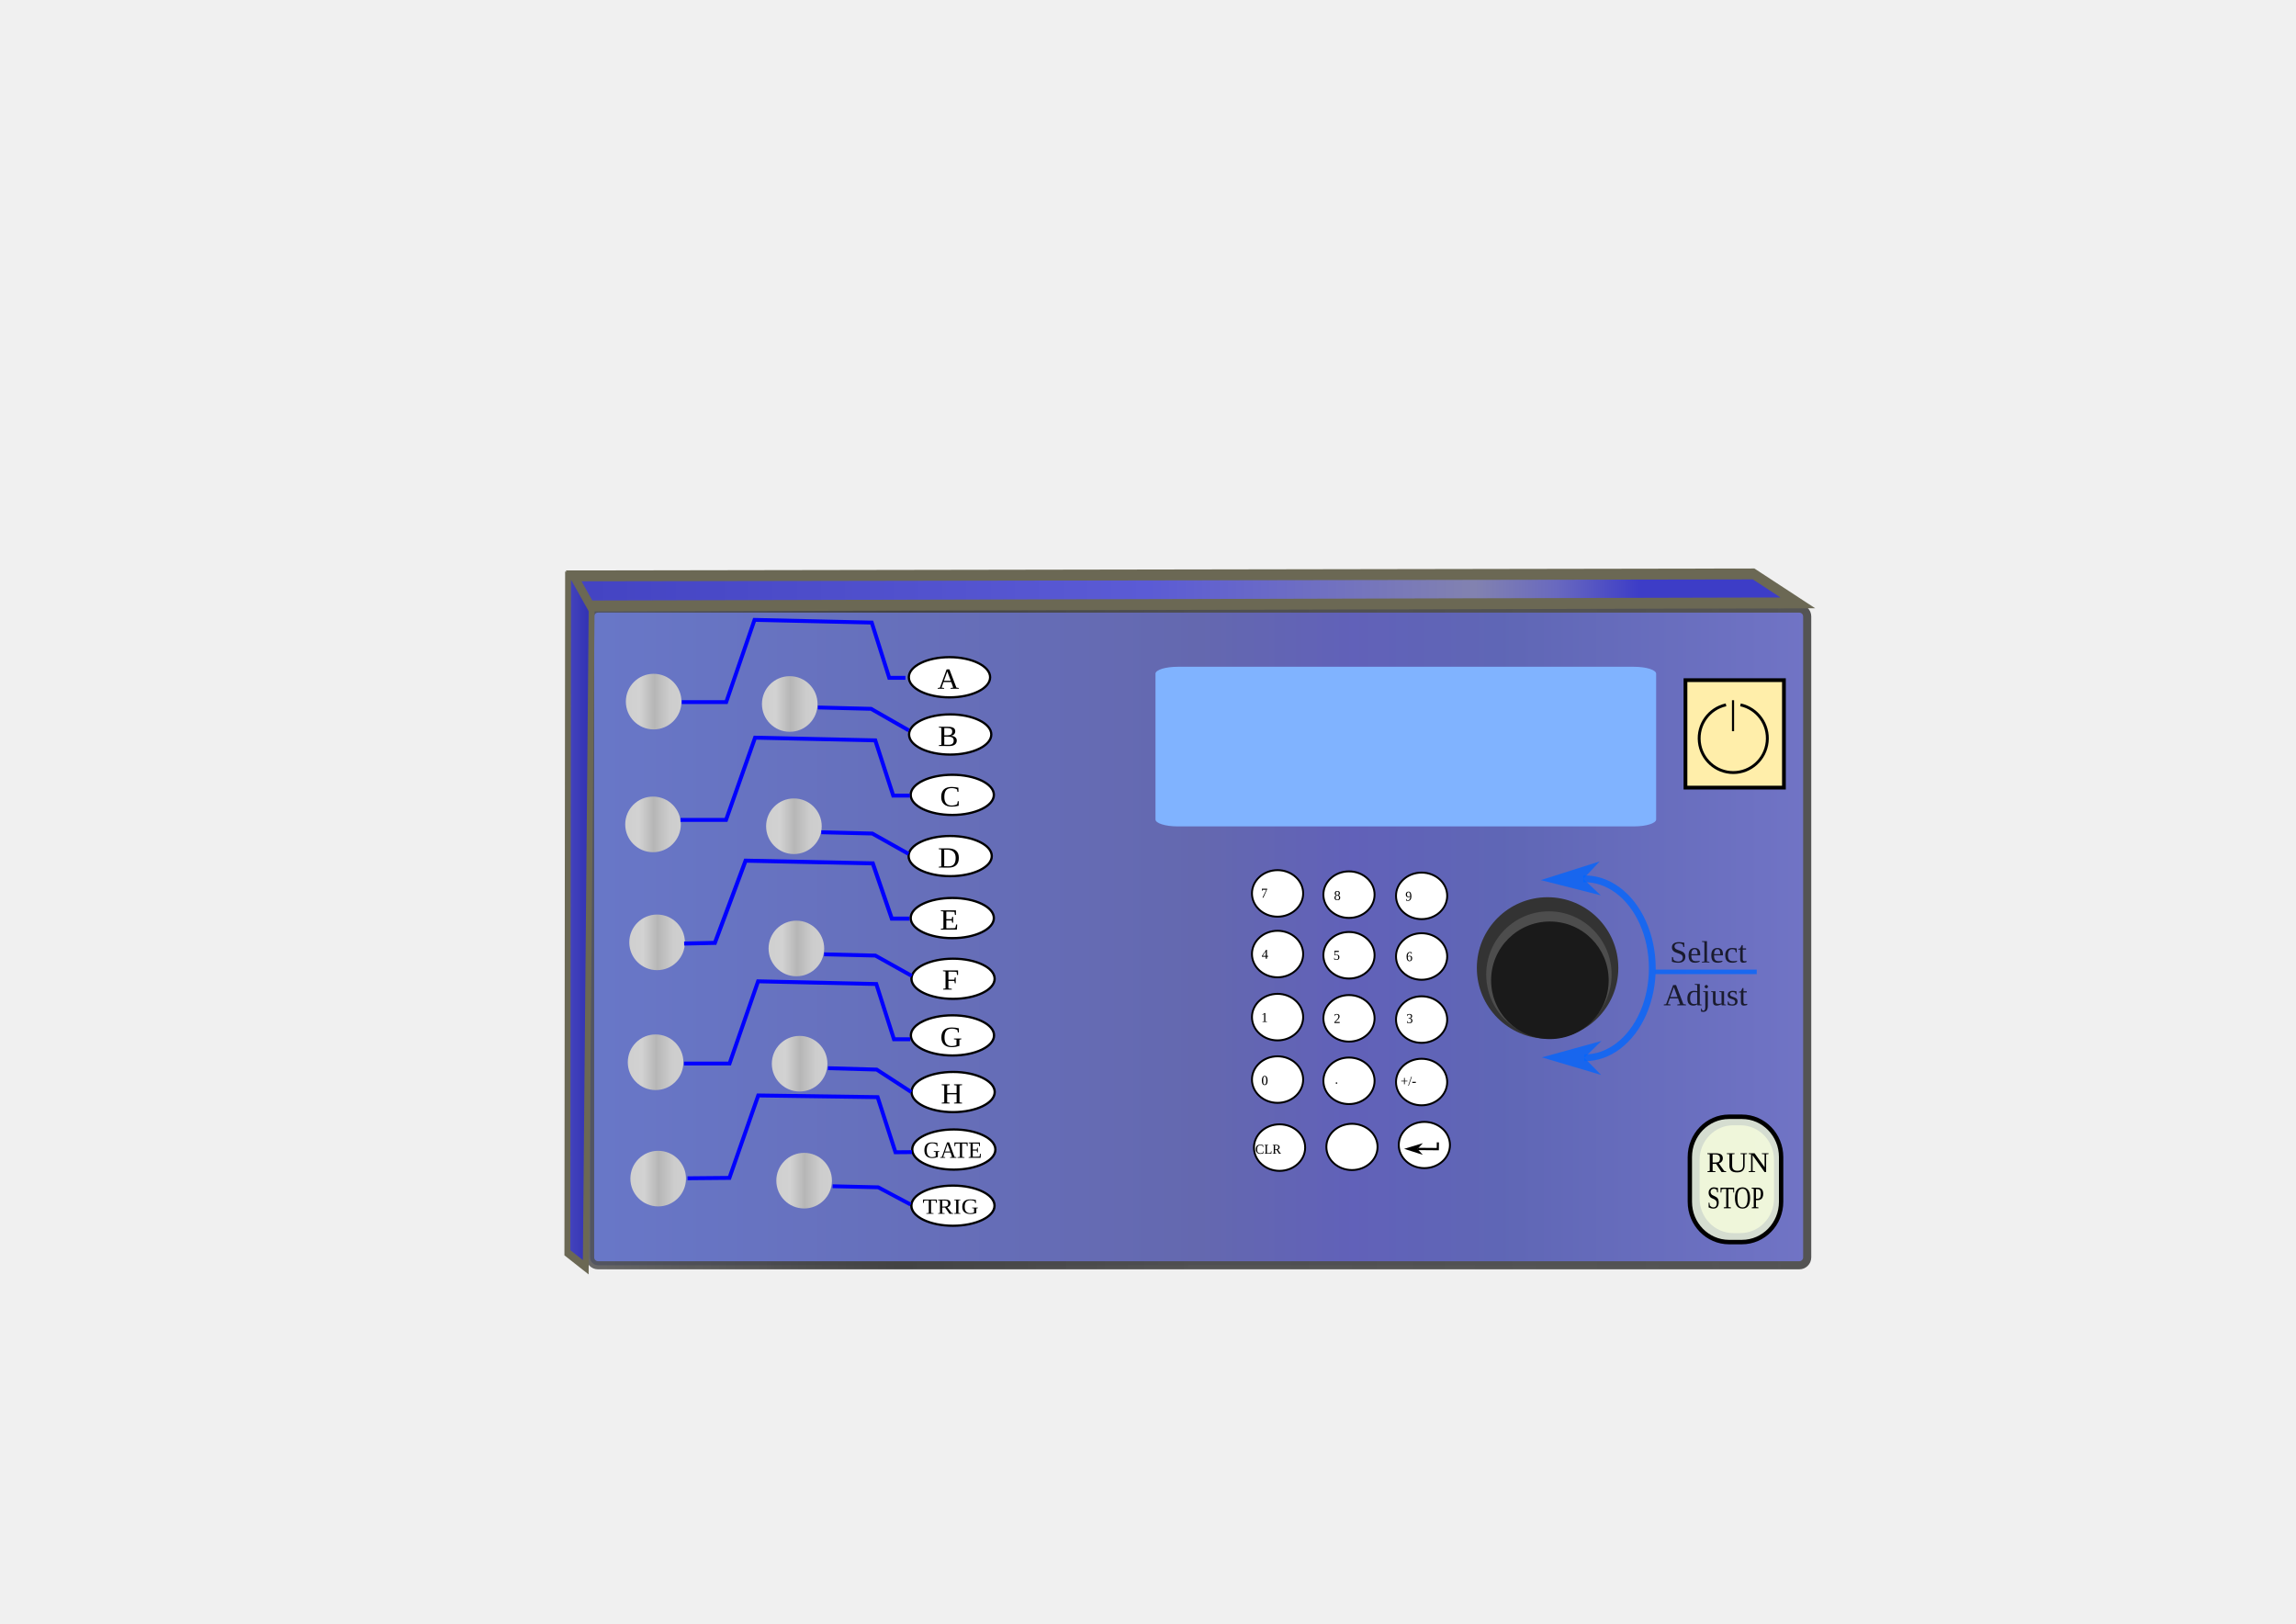
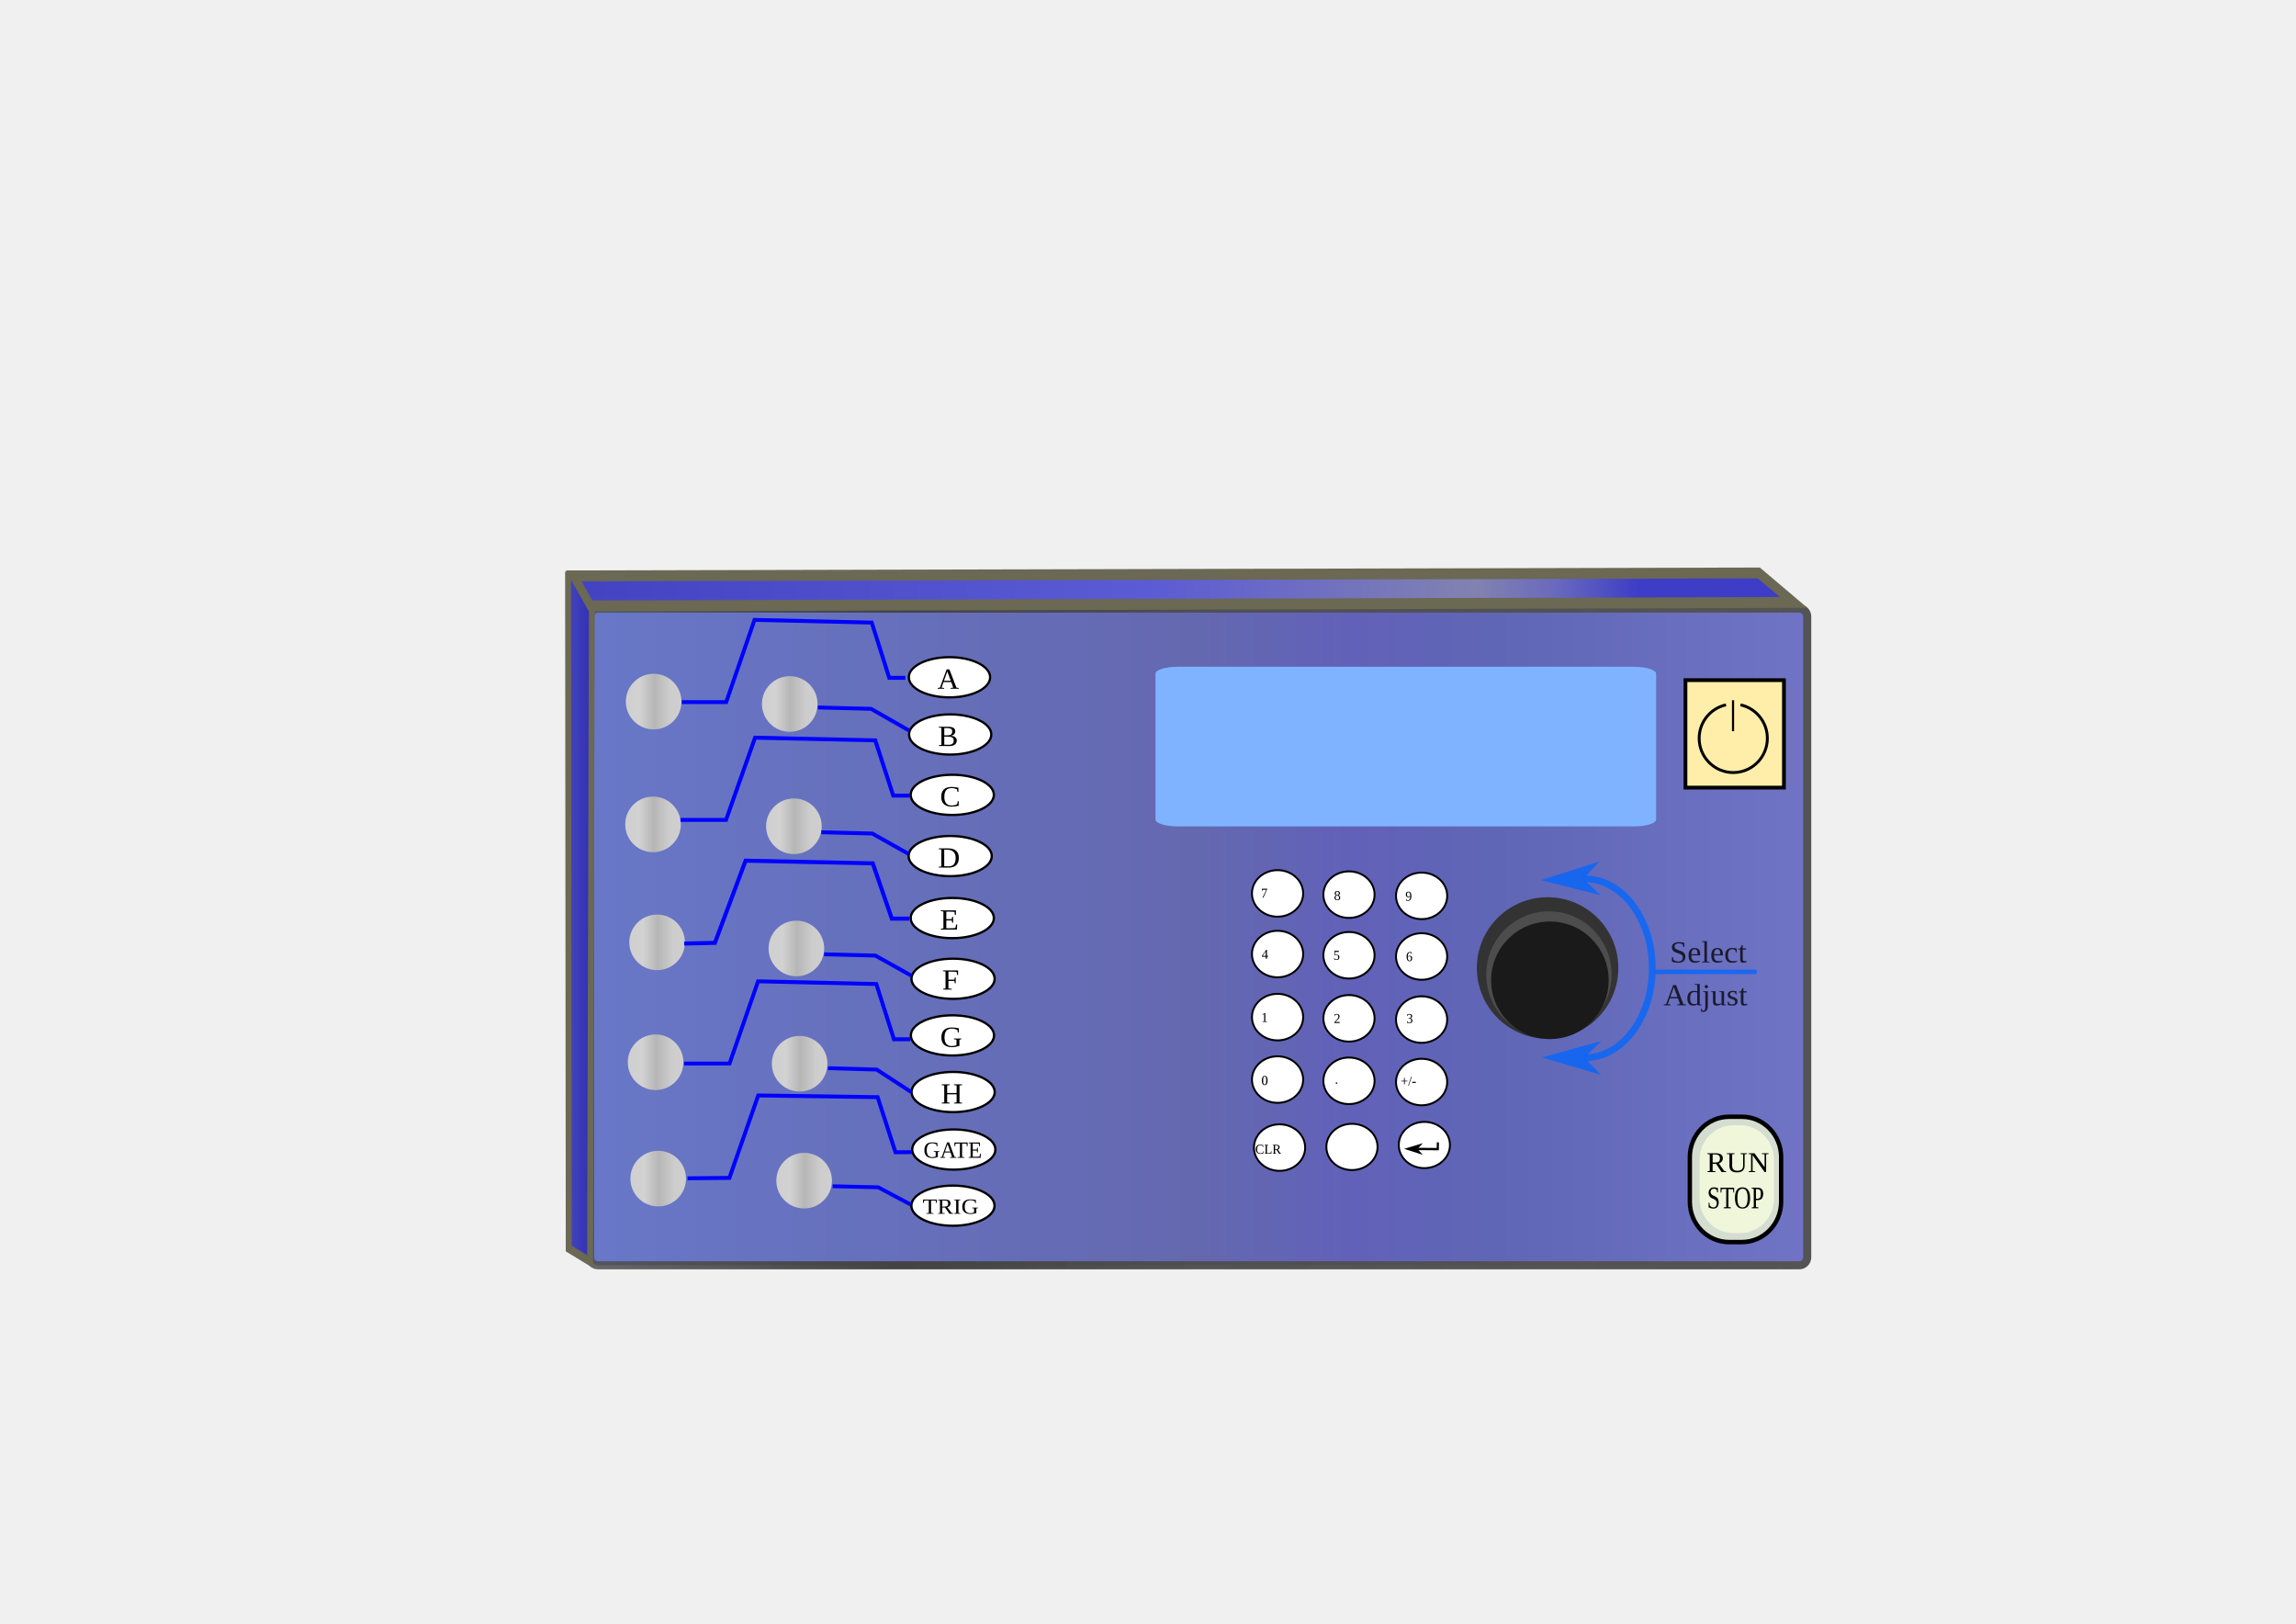
<svg xmlns="http://www.w3.org/2000/svg" xmlns:xlink="http://www.w3.org/1999/xlink" width="297mm" height="210mm" viewBox="0 0 1122.52 793.701" version="1.1" id="schematic-window" xml:space="preserve">
  <defs id="defs1">
    <linearGradient id="linearGradient18">
      <stop style="stop-color:#4558bd;stop-opacity:1;" offset="0" id="stop18" />
      <stop style="stop-color:#40459e;stop-opacity:1;" offset="0.5" id="stop20" />
      <stop style="stop-color:#3c3caa;stop-opacity:1;" offset="0.625" id="stop22" />
      <stop style="stop-color:#3a43a6;stop-opacity:1;" offset="0.75" id="stop21" />
      <stop style="stop-color:#5054ba;stop-opacity:1;" offset="1" id="stop19" />
    </linearGradient>
    <linearGradient id="linearGradient12">
      <stop style="stop-color:#4040c0;stop-opacity:1;" offset="0" id="stop12" />
      <stop style="stop-color:#5b5bd5;stop-opacity:1;" offset="0.5" id="stop16" />
      <stop style="stop-color:#8282b0;stop-opacity:1;" offset="0.75" id="stop7" />
      <stop style="stop-color:#6969bf;stop-opacity:1;" offset="0.812" id="stop5" />
      <stop style="stop-color:#3d3dc7;stop-opacity:1;" offset="0.875" id="stop8" />
    </linearGradient>
    <linearGradient id="linearGradient10">
      <stop style="stop-color:#5e5ed1;stop-opacity:1;" offset="0" id="stop10" />
      <stop style="stop-color:#9090de;stop-opacity:1;" offset="0.5" id="stop17" />
      <stop style="stop-color:#3434b5;stop-opacity:1;" offset="1" id="stop11" />
    </linearGradient>
    <marker style="overflow:visible" id="marker40" refX="0" refY="0" orient="auto-start-reverse" markerWidth="1" markerHeight="1" viewBox="0 0 1 1" preserveAspectRatio="xMidYMid">
      <path style="fill:context-stroke;fill-rule:evenodd;stroke:none" d="M 0,0 5,-5 -12.5,0 5,5 Z" transform="scale(-0.5)" id="path40" />
    </marker>
    <linearGradient id="linearGradient1">
      <stop style="stop-color:#4f4f4f;stop-opacity:0.85;" offset="0" id="stop1" />
      <stop style="stop-color:#434343;stop-opacity:1;" offset="0.25" id="stop15" />
      <stop style="stop-color:#4e4e4e;stop-opacity:0.961;" offset="0.5" id="stop3" />
      <stop style="stop-color:#545454;stop-opacity:1;" offset="1" id="stop2" />
    </linearGradient>
    <linearGradient xlink:href="#linearGradient1" id="linearGradient2" x1="348.383" y1="513.366" x2="892.011" y2="513.366" gradientUnits="userSpaceOnUse" gradientTransform="matrix(1.095116,0,0,1.123407,-91.35504,-119.2038)" />
    <linearGradient xlink:href="#linearGradient64" id="linearGradient62" x1="245.16" y1="129.553" x2="252.354" y2="129.553" gradientUnits="userSpaceOnUse" spreadMethod="repeat" gradientTransform="matrix(3.77747,0,0,3.960815,-632.9454,-182.0122)" />
    <linearGradient id="linearGradient64">
      <stop style="stop-color:#d2d2d2;stop-opacity:1;" offset="0.251" id="stop62" />
      <stop style="stop-color:#b6b6b6;stop-opacity:1;" offset="0.511" id="stop63" />
      <stop style="stop-color:#cdcdcd;stop-opacity:1;" offset="0.795" id="stop64" />
    </linearGradient>
    <linearGradient xlink:href="#linearGradient64" id="linearGradient62-3" x1="245.16" y1="129.553" x2="252.354" y2="129.553" gradientUnits="userSpaceOnUse" spreadMethod="repeat" gradientTransform="matrix(3.77747,0,0,3.960815,-558.7858,-171.0375)" />
    <linearGradient xlink:href="#linearGradient64" id="linearGradient62-1" x1="245.16" y1="129.553" x2="252.354" y2="129.553" gradientUnits="userSpaceOnUse" spreadMethod="repeat" gradientTransform="matrix(3.779528,0,0,3.779528,-563.588,-119.054)" />
    <linearGradient xlink:href="#linearGradient64" id="linearGradient62-34" x1="245.16" y1="129.553" x2="252.354" y2="129.553" gradientUnits="userSpaceOnUse" spreadMethod="repeat" gradientTransform="matrix(3.779528,0,0,3.779528,-552.0365,-85.76037)" />
    <linearGradient xlink:href="#linearGradient64" id="linearGradient62-5" x1="245.16" y1="129.553" x2="252.354" y2="129.553" gradientUnits="userSpaceOnUse" spreadMethod="repeat" gradientTransform="matrix(3.77747,0,0,3.960815,-625.2891,-172.2558)" />
    <linearGradient xlink:href="#linearGradient64" id="linearGradient62-6" x1="245.16" y1="129.553" x2="252.354" y2="129.553" gradientUnits="userSpaceOnUse" spreadMethod="repeat" gradientTransform="matrix(3.779528,0,0,3.779528,-620.9173,-86.66504)" />
    <linearGradient xlink:href="#linearGradient64" id="linearGradient62-8" x1="245.16" y1="129.553" x2="252.354" y2="129.553" gradientUnits="userSpaceOnUse" spreadMethod="repeat" gradientTransform="matrix(3.779528,0,0,3.779528,-550.8339,-26.01833)" />
    <linearGradient xlink:href="#linearGradient64" id="linearGradient62-0" x1="245.16" y1="129.553" x2="252.354" y2="129.553" gradientUnits="userSpaceOnUse" spreadMethod="repeat" gradientTransform="matrix(3.779528,0,0,3.779528,-618.9293,-29.00631)" />
    <linearGradient xlink:href="#linearGradient64" id="linearGradient62-65" x1="245.16" y1="129.553" x2="252.354" y2="129.553" gradientUnits="userSpaceOnUse" spreadMethod="repeat" gradientTransform="matrix(3.779528,0,0,3.779528,-549.2467,30.31113)" />
    <linearGradient xlink:href="#linearGradient64" id="linearGradient62-02" x1="245.16" y1="129.553" x2="252.354" y2="129.553" gradientUnits="userSpaceOnUse" spreadMethod="repeat" gradientTransform="matrix(3.779528,0,0,3.779528,-619.6595,29.60474)" />
    <linearGradient xlink:href="#linearGradient64" id="linearGradient55" gradientUnits="userSpaceOnUse" gradientTransform="matrix(3.779528,0,0,3.779528,-547.0406,87.48024)" x1="245.16" y1="129.553" x2="252.354" y2="129.553" spreadMethod="repeat" />
    <linearGradient xlink:href="#linearGradient64" id="linearGradient56" gradientUnits="userSpaceOnUse" gradientTransform="matrix(3.779528,0,0,3.779528,-618.3959,86.48024)" x1="245.16" y1="129.553" x2="252.354" y2="129.553" spreadMethod="repeat" />
    <linearGradient xlink:href="#linearGradient18" id="linearGradient19" x1="286.523" y1="457.984" x2="885.525" y2="457.984" gradientUnits="userSpaceOnUse" />
    <linearGradient xlink:href="#linearGradient12" id="linearGradient4" gradientUnits="userSpaceOnUse" gradientTransform="matrix(0.9615342,0,0,3.081897,16.99378,-706.6412)" x1="167.562" y1="270.375" x2="1054.162" y2="270.375" />
-     <linearGradient xlink:href="#linearGradient10" id="linearGradient5" gradientUnits="userSpaceOnUse" gradientTransform="matrix(1.654773,0,0,0.9071444,-162.0988,57.62441)" x1="165.352" y1="416.812" x2="241.933" y2="416.812" />
+     <linearGradient xlink:href="#linearGradient10" id="linearGradient5" gradientUnits="userSpaceOnUse" gradientTransform="matrix(1.656405,0,0,0.9014589,-162.4895,59.26407)" x1="165.352" y1="416.812" x2="241.933" y2="416.812" />
  </defs>
  <rect style="fill:url(#linearGradient19);fill-opacity:0.798;fill-rule:evenodd;stroke:url(#linearGradient2);stroke-width:3.969;stroke-dasharray:none" id="rect1" width="595.035" height="321.01" x="288.507" y="297.479" ry="3.864" />
  <g id="g54" transform="matrix(1.000545,0,0,0.9542299,5.017997,17.68272)">
    <g id="g53" transform="matrix(0.9773982,0,0,1.000624,0.9050532,-53.43665)">
      <ellipse style="fill:#ffffff;fill-opacity:1;stroke:#000000;stroke-width:0.242;stroke-dasharray:none;stroke-opacity:1;paint-order:markers fill stroke" id="ellipse61-9" cx="179.278" cy="99.697" rx="4.407" ry="2.169" transform="matrix(4.611464,0,0,4.743589,-358.1149,-91.31441)" />
      <text xml:space="preserve" style="font-size:15.015px;line-height:0;text-align:start;writing-mode:lr-tb;direction:ltr;text-anchor:start;opacity:1;fill:#000000;fill-opacity:1;fill-rule:evenodd;stroke:none;stroke-width:0.915;stroke-dasharray:none;stroke-opacity:1" x="462.588" y="387.493" id="text53" transform="translate(1.8836073e-6)">
        <tspan id="tspan53" x="462.588" y="387.493">A</tspan>
      </text>
    </g>
    <g id="g53-8" transform="matrix(0.9887273,0,0,1.000312,-4.057192,-24.00391)">
      <ellipse style="fill:#ffffff;fill-opacity:1;stroke:#000000;stroke-width:0.242;stroke-dasharray:none;stroke-opacity:1;paint-order:markers fill stroke" id="ellipse61-9-2" cx="179.278" cy="99.697" rx="4.407" ry="2.169" transform="matrix(4.611464,0,0,4.743589,-358.1149,-91.31441)" />
      <text xml:space="preserve" style="font-size:15.015px;line-height:0;text-align:start;writing-mode:lr-tb;direction:ltr;text-anchor:start;opacity:1;fill:#000000;fill-opacity:1;fill-rule:evenodd;stroke:none;stroke-width:0.915;stroke-dasharray:none;stroke-opacity:1" x="462.588" y="387.493" id="text53-5" transform="translate(1.8836073e-6)">
        <tspan id="tspan53-4" x="462.588" y="387.493">B</tspan>
      </text>
    </g>
    <g id="g53-6" transform="translate(-8.3124,7.045323)">
      <ellipse style="fill:#ffffff;fill-opacity:1;stroke:#000000;stroke-width:0.242;stroke-dasharray:none;stroke-opacity:1;paint-order:markers fill stroke" id="ellipse61-9-3" cx="179.278" cy="99.697" rx="4.407" ry="2.169" transform="matrix(4.611464,0,0,4.743589,-358.1149,-91.31441)" />
      <text xml:space="preserve" style="font-size:15.015px;line-height:0;text-align:start;writing-mode:lr-tb;direction:ltr;text-anchor:start;opacity:1;fill:#000000;fill-opacity:1;fill-rule:evenodd;stroke:none;stroke-width:0.915;stroke-dasharray:none;stroke-opacity:1" x="462.588" y="387.493" id="text53-3" transform="translate(1.8836073e-6)">
        <tspan id="tspan53-5" x="462.588" y="387.493">C</tspan>
      </text>
    </g>
    <g id="g53-2" transform="translate(-9.335516,38.39879)">
      <ellipse style="fill:#ffffff;fill-opacity:1;stroke:#000000;stroke-width:0.242;stroke-dasharray:none;stroke-opacity:1;paint-order:markers fill stroke" id="ellipse61-9-5" cx="179.278" cy="99.697" rx="4.407" ry="2.169" transform="matrix(4.611464,0,0,4.743589,-358.1149,-91.31441)" />
      <text xml:space="preserve" style="font-size:15.015px;line-height:0;text-align:start;writing-mode:lr-tb;direction:ltr;text-anchor:start;opacity:1;fill:#000000;fill-opacity:1;fill-rule:evenodd;stroke:none;stroke-width:0.915;stroke-dasharray:none;stroke-opacity:1" x="462.588" y="387.493" id="text53-36" transform="translate(1.8836073e-6)">
        <tspan id="tspan53-1" x="462.588" y="387.493">D</tspan>
      </text>
    </g>
    <g id="g53-4" transform="translate(-8.311324,70.15285)">
      <ellipse style="fill:#ffffff;fill-opacity:1;stroke:#000000;stroke-width:0.242;stroke-dasharray:none;stroke-opacity:1;paint-order:markers fill stroke" id="ellipse61-9-6" cx="179.278" cy="99.697" rx="4.407" ry="2.169" transform="matrix(4.611464,0,0,4.743589,-358.1149,-91.31441)" />
      <text xml:space="preserve" style="font-size:15.015px;line-height:0;text-align:start;writing-mode:lr-tb;direction:ltr;text-anchor:start;opacity:1;fill:#000000;fill-opacity:1;fill-rule:evenodd;stroke:none;stroke-width:0.915;stroke-dasharray:none;stroke-opacity:1" x="462.588" y="387.493" id="text53-2" transform="translate(1.8836073e-6)">
        <tspan id="tspan53-9" x="462.588" y="387.493">E</tspan>
      </text>
    </g>
    <g id="g53-64" transform="translate(-7.275753,100.9069)">
      <ellipse style="fill:#ffffff;fill-opacity:1;stroke:#000000;stroke-width:1.134;stroke-dasharray:none;stroke-opacity:1;paint-order:markers fill stroke" id="ellipse61-9-9" cx="467.959" cy="381.953" rx="20.323" ry="10.288" />
      <text xml:space="preserve" style="font-size:15.015px;line-height:0;text-align:start;writing-mode:lr-tb;direction:ltr;text-anchor:start;opacity:1;fill:#000000;fill-opacity:1;fill-rule:evenodd;stroke:none;stroke-width:0.915;stroke-dasharray:none;stroke-opacity:1" x="462.588" y="387.493" id="text53-29" transform="translate(1.8836073e-6)">
        <tspan id="tspan53-3" x="462.588" y="387.493">F</tspan>
      </text>
    </g>
    <g id="g53-9" transform="translate(-8.228803,130.2643)">
      <ellipse style="fill:#ffffff;fill-opacity:1;stroke:#000000;stroke-width:0.242;stroke-dasharray:none;stroke-opacity:1;paint-order:markers fill stroke" id="ellipse61-9-63" cx="179.278" cy="99.697" rx="4.407" ry="2.169" transform="matrix(4.611464,0,0,4.743589,-358.1149,-91.31441)" />
      <text xml:space="preserve" style="font-size:15.015px;line-height:0;text-align:start;writing-mode:lr-tb;direction:ltr;text-anchor:start;opacity:1;fill:#000000;fill-opacity:1;fill-rule:evenodd;stroke:none;stroke-width:0.915;stroke-dasharray:none;stroke-opacity:1" x="462.588" y="387.493" id="text53-4" transform="translate(1.8836073e-6)">
        <tspan id="tspan53-2" x="462.588" y="387.493">G</tspan>
      </text>
    </g>
    <g id="g53-93" transform="translate(-9.541943,190.4597)">
      <ellipse style="fill:#ffffff;fill-opacity:1;stroke:#000000;stroke-width:1.134;stroke-dasharray:none;stroke-opacity:1;paint-order:markers fill stroke" id="ellipse61-9-0" cx="470.593" cy="379.882" rx="20.323" ry="10.288" />
      <text xml:space="preserve" style="font-size:11.565px;line-height:0;text-align:start;writing-mode:lr-tb;direction:ltr;text-anchor:start;opacity:1;fill:#000000;fill-opacity:1;fill-rule:evenodd;stroke:none;stroke-width:0.704;stroke-dasharray:none;stroke-opacity:1" x="470.827" y="371.824" id="text53-77" transform="scale(0.9680028,1.033055)">
        <tspan id="tspan53-8" x="470.827" y="371.824" style="stroke-width:0.704">GATE</tspan>
      </text>
    </g>
    <g id="g53-93-6" transform="translate(-9.960926,219.2147)">
      <ellipse style="fill:#ffffff;fill-opacity:1;stroke:#000000;stroke-width:1.134;stroke-dasharray:none;stroke-opacity:1;paint-order:markers fill stroke" id="ellipse61-9-0-1" cx="470.593" cy="379.882" rx="20.323" ry="10.288" />
      <text xml:space="preserve" style="font-size:11.437px;line-height:0;text-align:start;writing-mode:lr-tb;direction:ltr;text-anchor:start;opacity:1;fill:#000000;fill-opacity:1;fill-rule:evenodd;stroke:none;stroke-width:0.697;stroke-dasharray:none;stroke-opacity:1" x="444.182" y="394.045" id="text53-77-1" transform="scale(1.026053,0.9746086)">
        <tspan id="tspan53-8-1" x="444.182" y="394.045" style="stroke-width:0.697">TRIG</tspan>
      </text>
    </g>
    <g id="g53-81" transform="translate(-7.899621,159.2731)">
      <ellipse style="fill:#ffffff;fill-opacity:1;stroke:#000000;stroke-width:0.242;stroke-dasharray:none;stroke-opacity:1;paint-order:markers fill stroke" id="ellipse61-9-25" cx="179.278" cy="99.697" rx="4.407" ry="2.169" transform="matrix(4.611464,0,0,4.743589,-358.1149,-91.31441)" />
      <text xml:space="preserve" style="font-size:15.015px;line-height:0;text-align:start;writing-mode:lr-tb;direction:ltr;text-anchor:start;opacity:1;fill:#000000;fill-opacity:1;fill-rule:evenodd;stroke:none;stroke-width:0.915;stroke-dasharray:none;stroke-opacity:1" x="462.588" y="387.493" id="text53-7" transform="translate(1.8836073e-6)">
        <tspan id="tspan53-44" x="462.588" y="387.493">H</tspan>
      </text>
    </g>
    <ellipse style="fill:url(#linearGradient62-3);fill-opacity:1;stroke:none;stroke-width:0.774;stroke-dasharray:none;stroke-opacity:1;paint-order:markers fill stroke" id="path61-5" cx="380.885" cy="342.098" rx="13.587" ry="14.247" />
    <ellipse style="fill:url(#linearGradient62-5);fill-opacity:1;stroke:none;stroke-width:0.774;stroke-dasharray:none;stroke-opacity:1;paint-order:markers fill stroke" id="path61" cx="314.382" cy="340.879" rx="13.587" ry="14.247" />
  </g>
  <g id="layer1">
    <g id="g105" transform="matrix(0.7499625,0,0,1.098761,108.0079,-70.55813)" style="stroke:#e3e2db;stroke-opacity:1">
-       <path style="fill:url(#linearGradient5);fill-opacity:1;fill-rule:evenodd;stroke:#6b6854;stroke-width:3.839;stroke-dasharray:none;stroke-opacity:1" d="m 226.31,320.391 -0.457,301.158 11.975,6.446 4.041,-307.865 z" id="path1-2" />
-       <path style="fill:url(#linearGradient4);fill-opacity:1;stroke:#6b6854;stroke-width:4.842;stroke-dasharray:none;stroke-opacity:1;paint-order:fill markers stroke" d="m 229.969,320.412 10.977,13.376 787.078,-1.36 -28.858,-12.879 z" id="path18-5" />
+       <path style="fill:url(#linearGradient5);fill-opacity:1;fill-rule:evenodd;stroke:#6b6854;stroke-width:3.829;stroke-dasharray:none;stroke-opacity:1" d="m 226.303,320.384 0.421,299.27 13.903,5.77 1.25,-305.299 z" id="path1-2" />
+       <path style="fill:url(#linearGradient4);fill-opacity:1;stroke:#6b6854;stroke-width:4.842;stroke-dasharray:none;stroke-opacity:1;paint-order:fill markers stroke" d="m 229.969,320.412 10.977,13.376 784.283,-1.572 -22.647,-13.091 z" id="path18-5" />
    </g>
    <path d="m 575.793,325.935 c -6.024,0 -10.874,1.516 -10.874,3.398 v 71.232 c 0,1.882 4.85,3.398 10.874,3.398 h 223.021 c 6.024,0 10.874,-1.516 10.874,-3.398 v -71.232 c 0,-1.882 -4.85,-3.398 -10.874,-3.398 z" style="fill:#80b3ff;stroke-width:0.523;paint-order:markers fill stroke" id="path6" />
    <g id="g66" transform="matrix(4.611464,0,0,4.74359,-358.1149,-91.31441)">
      <ellipse style="opacity:1;fill:#ffffff;fill-opacity:1;stroke:#000000;stroke-width:0.2;stroke-dasharray:none;stroke-opacity:1;paint-order:markers fill stroke" id="ellipse50" cx="213.103" cy="124.063" rx="2.713" ry="2.398" />
      <ellipse style="opacity:1;fill:#ffffff;fill-opacity:1;stroke:#000000;stroke-width:0.2;stroke-dasharray:none;stroke-opacity:1;paint-order:markers fill stroke" id="ellipse51" cx="220.675" cy="124.189" rx="2.713" ry="2.398" />
      <ellipse style="opacity:1;fill:#ffffff;fill-opacity:1;stroke:#000000;stroke-width:0.2;stroke-dasharray:none;stroke-opacity:1;paint-order:markers fill stroke" id="ellipse52" cx="228.374" cy="124.315" rx="2.713" ry="2.398" />
      <ellipse style="opacity:1;fill:#ffffff;fill-opacity:1;stroke:#000000;stroke-width:0.2;stroke-dasharray:none;stroke-opacity:1;paint-order:markers fill stroke" id="ellipse53" cx="213.103" cy="130.499" rx="2.713" ry="2.398" />
      <ellipse style="opacity:1;fill:#ffffff;fill-opacity:1;stroke:#000000;stroke-width:0.2;stroke-dasharray:none;stroke-opacity:1;paint-order:markers fill stroke" id="ellipse54" cx="220.675" cy="130.626" rx="2.713" ry="2.398" />
      <ellipse style="opacity:1;fill:#ffffff;fill-opacity:1;stroke:#000000;stroke-width:0.2;stroke-dasharray:none;stroke-opacity:1;paint-order:markers fill stroke" id="ellipse55" cx="228.374" cy="130.752" rx="2.713" ry="2.398" />
      <ellipse style="opacity:1;fill:#ffffff;fill-opacity:1;stroke:#000000;stroke-width:0.2;stroke-dasharray:none;stroke-opacity:1;paint-order:markers fill stroke" id="ellipse56" cx="213.103" cy="117.563" rx="2.713" ry="2.398" />
      <ellipse style="opacity:1;fill:#ffffff;fill-opacity:1;stroke:#000000;stroke-width:0.2;stroke-dasharray:none;stroke-opacity:1;paint-order:markers fill stroke" id="ellipse57" cx="220.675" cy="117.689" rx="2.713" ry="2.398" />
      <ellipse style="opacity:1;fill:#ffffff;fill-opacity:1;stroke:#000000;stroke-width:0.2;stroke-dasharray:none;stroke-opacity:1;paint-order:markers fill stroke" id="ellipse58" cx="228.374" cy="117.815" rx="2.713" ry="2.398" />
      <ellipse style="opacity:1;fill:#ffffff;fill-opacity:1;stroke:#000000;stroke-width:0.2;stroke-dasharray:none;stroke-opacity:1;paint-order:markers fill stroke" id="ellipse59" cx="213.103" cy="111.316" rx="2.713" ry="2.398" />
      <ellipse style="opacity:1;fill:#ffffff;fill-opacity:1;stroke:#000000;stroke-width:0.2;stroke-dasharray:none;stroke-opacity:1;paint-order:markers fill stroke" id="ellipse60" cx="220.675" cy="111.442" rx="2.713" ry="2.398" />
      <ellipse style="opacity:1;fill:#ffffff;fill-opacity:1;stroke:#000000;stroke-width:0.2;stroke-dasharray:none;stroke-opacity:1;paint-order:markers fill stroke" id="ellipse61" cx="228.374" cy="111.568" rx="2.713" ry="2.398" />
      <ellipse style="fill:#ffffff;fill-opacity:1;stroke:#000000;stroke-width:0.2;stroke-dasharray:none;stroke-opacity:1;paint-order:markers fill stroke" id="ellipse61-6" cx="213.315" cy="137.507" rx="2.713" ry="2.398" />
      <text xml:space="preserve" style="font-size:1.411px;text-align:center;writing-mode:lr-tb;direction:ltr;text-anchor:middle;fill:#000000;fill-opacity:1;stroke:none;stroke-width:0.2;stroke-dasharray:none;stroke-opacity:1;paint-order:markers fill stroke" x="213.343" y="138.14" id="text84-2">
        <tspan id="tspan84-9" style="stroke-width:0.2" x="213.343" y="138.14">CLR</tspan>
      </text>
      <g id="g1" transform="translate(-7.522351,26.07329)">
        <text xml:space="preserve" style="font-size:1.411px;text-align:center;writing-mode:lr-tb;direction:ltr;text-anchor:middle;opacity:1;fill:#000000;fill-opacity:1;stroke:none;stroke-width:0.2;stroke-dasharray:none;stroke-opacity:1;paint-order:markers fill stroke" x="228.238" y="112.067" id="text84-9">
          <tspan id="tspan84-8" style="stroke-width:0.2" x="228.238" y="112.067">9</tspan>
        </text>
      </g>
      <ellipse style="fill:#ffffff;fill-opacity:1;stroke:#000000;stroke-width:0.932;stroke-dasharray:none;stroke-opacity:1;paint-order:markers fill stroke" id="ellipse61-1" cx="660.975" cy="560.638" rx="12.514" ry="11.303" transform="matrix(0.2168509,0,0,0.2108108,77.65752,19.25007)" />
      <ellipse style="fill:#ffffff;fill-opacity:1;stroke:#000000;stroke-width:0.932;stroke-dasharray:none;stroke-opacity:1;paint-order:markers fill stroke" id="ellipse61-63" cx="696.372" cy="559.706" rx="12.514" ry="11.303" transform="matrix(0.2168509,0,0,0.2108108,77.65752,19.25007)" />
      <text xml:space="preserve" style="font-size:1.411px;text-align:center;writing-mode:lr-tb;direction:ltr;text-anchor:middle;opacity:1;fill:#000000;fill-opacity:1;stroke:none;stroke-width:0.2;stroke-dasharray:none;stroke-opacity:1;paint-order:markers fill stroke" x="212.978" y="131.053" id="text73">
        <tspan id="tspan73" style="stroke-width:0.2" x="212.978" y="131.053">0</tspan>
      </text>
      <text xml:space="preserve" style="font-size:1.411px;text-align:center;writing-mode:lr-tb;direction:ltr;text-anchor:middle;opacity:1;fill:#000000;fill-opacity:1;stroke:none;stroke-width:0.2;stroke-dasharray:none;stroke-opacity:1;paint-order:markers fill stroke" x="220.586" y="130.919" id="text74">
        <tspan id="tspan74" style="stroke-width:0.2" x="220.586" y="130.919">.</tspan>
      </text>
      <text xml:space="preserve" style="font-size:1.411px;text-align:center;writing-mode:lr-tb;direction:ltr;text-anchor:middle;opacity:1;fill:#000000;fill-opacity:1;stroke:none;stroke-width:0.2;stroke-dasharray:none;stroke-opacity:1;paint-order:markers fill stroke" x="228.216" y="131.12" id="text75">
        <tspan id="tspan75" style="stroke-width:0.2" x="228.216" y="131.12">+/-</tspan>
      </text>
      <text xml:space="preserve" style="font-size:1.411px;text-align:center;writing-mode:lr-tb;direction:ltr;text-anchor:middle;opacity:1;fill:#000000;fill-opacity:1;stroke:none;stroke-width:0.2;stroke-dasharray:none;stroke-opacity:1;paint-order:markers fill stroke" x="212.956" y="124.561" id="text76">
        <tspan id="tspan76" style="stroke-width:0.2" x="212.956" y="124.561">1</tspan>
      </text>
      <text xml:space="preserve" style="font-size:1.411px;text-align:center;writing-mode:lr-tb;direction:ltr;text-anchor:middle;opacity:1;fill:#000000;fill-opacity:1;stroke:none;stroke-width:0.2;stroke-dasharray:none;stroke-opacity:1;paint-order:markers fill stroke" x="220.653" y="124.672" id="text77">
        <tspan id="tspan77" style="stroke-width:0.2" x="220.653" y="124.672">2</tspan>
      </text>
      <text xml:space="preserve" style="font-size:1.411px;text-align:center;writing-mode:lr-tb;direction:ltr;text-anchor:middle;opacity:1;fill:#000000;fill-opacity:1;stroke:none;stroke-width:0.2;stroke-dasharray:none;stroke-opacity:1;paint-order:markers fill stroke" x="228.35" y="124.672" id="text78">
        <tspan id="tspan78" style="stroke-width:0.2" x="228.35" y="124.672">3</tspan>
      </text>
      <text xml:space="preserve" style="font-size:1.411px;text-align:center;writing-mode:lr-tb;direction:ltr;text-anchor:middle;opacity:1;fill:#000000;fill-opacity:1;stroke:none;stroke-width:0.2;stroke-dasharray:none;stroke-opacity:1;paint-order:markers fill stroke" x="213" y="118.046" id="text79">
        <tspan id="tspan79" style="stroke-width:0.2" x="213" y="118.046">4</tspan>
      </text>
      <text xml:space="preserve" style="font-size:1.411px;text-align:center;writing-mode:lr-tb;direction:ltr;text-anchor:middle;opacity:1;fill:#000000;fill-opacity:1;stroke:none;stroke-width:0.2;stroke-dasharray:none;stroke-opacity:1;paint-order:markers fill stroke" x="220.608" y="118.157" id="text80">
        <tspan id="tspan80" style="stroke-width:0.2" x="220.608" y="118.157">5</tspan>
      </text>
      <text xml:space="preserve" style="font-size:1.411px;text-align:center;writing-mode:lr-tb;direction:ltr;text-anchor:middle;opacity:1;fill:#000000;fill-opacity:1;stroke:none;stroke-width:0.2;stroke-dasharray:none;stroke-opacity:1;paint-order:markers fill stroke" x="228.305" y="118.291" id="text81">
        <tspan id="tspan81" style="stroke-width:0.2" x="228.305" y="118.291">6</tspan>
      </text>
      <text xml:space="preserve" style="font-size:1.411px;text-align:center;writing-mode:lr-tb;direction:ltr;text-anchor:middle;opacity:1;fill:#000000;fill-opacity:1;stroke:none;stroke-width:0.2;stroke-dasharray:none;stroke-opacity:1;paint-order:markers fill stroke" x="212.933" y="111.754" id="text82">
        <tspan id="tspan82" style="stroke-width:0.2" x="212.933" y="111.754">7</tspan>
      </text>
      <text xml:space="preserve" style="font-size:1.411px;text-align:center;writing-mode:lr-tb;direction:ltr;text-anchor:middle;opacity:1;fill:#000000;fill-opacity:1;stroke:none;stroke-width:0.2;stroke-dasharray:none;stroke-opacity:1;paint-order:markers fill stroke" x="220.675" y="112" id="text83">
        <tspan id="tspan83" style="stroke-width:0.2" x="220.675" y="112">8</tspan>
      </text>
      <text xml:space="preserve" style="font-size:1.411px;text-align:center;writing-mode:lr-tb;direction:ltr;text-anchor:middle;opacity:1;fill:#000000;fill-opacity:1;stroke:none;stroke-width:0.2;stroke-dasharray:none;stroke-opacity:1;paint-order:markers fill stroke" x="228.238" y="112.067" id="text84">
        <tspan id="tspan84" style="stroke-width:0.2" x="228.238" y="112.067">9</tspan>
      </text>
      <g id="g1-6" transform="matrix(0.8012851,0,0,0.8478343,46.5456,42.76151)" style="stroke:#000000">
        <path style="fill:none;fill-opacity:0.761;fill-rule:evenodd;stroke:#000000;stroke-width:0.283;stroke-dasharray:none;stroke-opacity:1;marker-start:url(#marker40)" d="m 226.375,111.916 2.689,0.021 0.007,-0.823" id="path45" />
      </g>
      <g id="g52">
        <rect style="fill:#f9f9f9;fill-opacity:0.761;fill-rule:evenodd;stroke:none;stroke-width:0.386;stroke-dasharray:none;stroke-opacity:1" id="rect45" width="7.896" height="11.113" x="257.844" y="135.207" ry="3.577" />
        <rect style="fill:#f6ffd5;fill-opacity:0.761;fill-rule:evenodd;stroke:#000000;stroke-width:0.461;stroke-dasharray:none;stroke-opacity:1" id="rect45-8" width="9.679" height="12.914" x="256.812" y="134.331" ry="4.157" />
        <text xml:space="preserve" style="font-size:3.059px;line-height:0;text-align:start;writing-mode:lr-tb;direction:ltr;text-anchor:start;fill:#000000;fill-opacity:1;fill-rule:evenodd;stroke:none;stroke-width:0.19;stroke-dasharray:none;stroke-opacity:1" x="250.779" y="144.381" id="text45" transform="scale(1.031068,0.969868)">
          <tspan id="tspan45" style="fill:#000000;fill-opacity:1;stroke:none;stroke-width:0.19;stroke-dasharray:none;stroke-opacity:1" x="250.779" y="144.381">RUN</tspan>
        </text>
        <text xml:space="preserve" style="font-size:2.836px;line-height:0;text-align:start;writing-mode:lr-tb;direction:ltr;text-anchor:start;fill:#000000;fill-opacity:1;fill-rule:evenodd;stroke:none;stroke-width:0.176;stroke-dasharray:none;stroke-opacity:1" x="294.597" y="126.211" id="text46" transform="scale(0.8779424,1.139027)">
          <tspan id="tspan46" style="fill:#000000;fill-opacity:1;stroke:none;stroke-width:0.176;stroke-opacity:1" x="294.597" y="126.211">STOP</tspan>
        </text>
      </g>
    </g>
    <g id="g40" transform="translate(-39.68718,-84.28401)">
      <circle style="fill:#333333;fill-opacity:1;stroke:none;stroke-width:0.91;stroke-dasharray:none;stroke-opacity:1;paint-order:markers fill stroke" id="circle64" cx="796.303" cy="557.452" r="34.583" />
      <ellipse style="fill:#4d4d4d;fill-opacity:1;stroke:none;stroke-width:0.809;stroke-dasharray:none;stroke-opacity:1;paint-order:markers fill stroke" id="circle65" cx="796.957" cy="560.649" rx="30.648" ry="30.886" />
      <circle style="fill:#1a1a1a;fill-opacity:1;stroke:none;stroke-width:0.756;stroke-dasharray:none;stroke-opacity:1;paint-order:markers fill stroke" id="path64" cx="797.432" cy="563.475" r="28.74" />
      <path style="fill:none;fill-opacity:1;stroke:#0066ff;stroke-width:3.322;stroke-dasharray:none;stroke-opacity:0.76;marker-start:url(#marker40);marker-end:url(#marker40);paint-order:markers fill stroke" id="circle64-7" d="m -513.949,813.737 a 43.738,33 0 0 1 -21.39,29.107 43.738,33 0 0 1 -44.111,0.249 43.738,33 0 0 1 -21.964,-28.863" transform="matrix(-4.383694e-5,-1,1,-7.7009107e-5,0,0)" />
    </g>
    <g id="g43" transform="matrix(1.025002,0,0,1,-28.67221,-82.42087)">
      <rect style="fill:#0066ff;fill-opacity:0.761;fill-rule:evenodd;stroke:none;stroke-width:4.208;stroke-dasharray:none" id="rect42" width="48.442" height="2.212" x="817.456" y="556.382" />
      <text xml:space="preserve" style="font-size:15.015px;line-height:0;text-align:start;writing-mode:lr-tb;direction:ltr;text-anchor:start;fill:#0066ff;fill-opacity:0.761;fill-rule:evenodd;stroke:none;stroke-width:3.024;stroke-dasharray:none" x="824.443" y="552.889" id="text42">
        <tspan id="tspan42" x="824.443" y="552.889" style="fill:#000000">Select</tspan>
      </text>
      <text xml:space="preserve" style="font-size:15.015px;line-height:0;text-align:start;writing-mode:lr-tb;direction:ltr;text-anchor:start;fill:#000000;fill-opacity:0.761;fill-rule:evenodd;stroke:none;stroke-width:1.89;stroke-dasharray:none" x="821.415" y="573.849" id="text43">
        <tspan id="tspan43" x="821.415" y="573.849">Adjust</tspan>
      </text>
    </g>
    <g id="g47" transform="translate(-12.57625,-3.726295)" style="fill:#eef4d7">
      <rect style="opacity:1;fill:#ffeeaa;fill-opacity:1;fill-rule:evenodd;stroke:#000000;stroke-width:1.838;stroke-dasharray:none;stroke-opacity:1" id="rect47" width="48.137" height="52.527" x="836.608" y="336.201" />
      <g id="g51" transform="matrix(0.3943578,0,0,0.3963453,531.8543,315.3637)">
        <path style="opacity:1;fill:none;fill-opacity:1;fill-rule:evenodd;stroke:#000000;stroke-width:3.565;stroke-dasharray:none;stroke-opacity:1" id="path50" d="m 840.984,83.027 a 42.266,42.235 0 0 1 33.067,45.772 42.266,42.235 0 0 1 -42.016,37.738 42.266,42.235 0 0 1 -42.033,-37.72 42.266,42.235 0 0 1 33.047,-45.787" />
        <rect style="opacity:1;fill:#000000;fill-opacity:1;fill-rule:evenodd;stroke:none;stroke-width:1.89;stroke-dasharray:none;stroke-opacity:1" id="rect51" width="2.635" height="38.206" x="830.425" y="77.321" />
      </g>
    </g>
    <text xml:space="preserve" style="font-size:15.015px;line-height:0;text-align:start;writing-mode:lr-tb;direction:ltr;text-anchor:start;opacity:1;fill:#eef4d7;fill-opacity:1;fill-rule:evenodd;stroke:none;stroke-width:1.89;stroke-dasharray:none;stroke-opacity:1" x="835.918" y="354.887" id="text47">
      <tspan id="tspan47" x="835.918" y="354.887" />
    </text>
  </g>
  <circle style="fill:url(#linearGradient62-34);fill-opacity:1;stroke:none;stroke-width:0.756;stroke-dasharray:none;stroke-opacity:1;paint-order:markers fill stroke" id="path61-0" cx="388.146" cy="403.888" r="13.595" />
  <circle style="fill:url(#linearGradient62-6);fill-opacity:1;stroke:none;stroke-width:0.756;stroke-dasharray:none;stroke-opacity:1;paint-order:markers fill stroke" id="path61-3" cx="319.265" cy="402.984" r="13.595" />
  <circle style="fill:url(#linearGradient62-65);fill-opacity:1;stroke:none;stroke-width:0.756;stroke-dasharray:none;stroke-opacity:1;paint-order:markers fill stroke" id="path61-9" cx="390.936" cy="519.96" r="13.595" />
  <circle style="fill:url(#linearGradient55);fill-opacity:1;stroke:none;stroke-width:0.756;stroke-dasharray:none;stroke-opacity:1;paint-order:markers fill stroke" id="path61-9-0" cx="393.142" cy="577.129" r="13.595" />
  <circle style="fill:url(#linearGradient56);fill-opacity:1;stroke:none;stroke-width:0.756;stroke-dasharray:none;stroke-opacity:1;paint-order:markers fill stroke" id="path61-9-5" cx="321.787" cy="576.129" r="13.595" />
  <circle style="fill:url(#linearGradient62-02);fill-opacity:1;stroke:none;stroke-width:0.756;stroke-dasharray:none;stroke-opacity:1;paint-order:markers fill stroke" id="path61-55" cx="320.523" cy="519.253" r="13.595" />
  <circle style="fill:url(#linearGradient62-8);fill-opacity:1;stroke:none;stroke-width:0.756;stroke-dasharray:none;stroke-opacity:1;paint-order:markers fill stroke" id="path61-06" cx="389.349" cy="463.63" r="13.595" />
  <circle style="fill:url(#linearGradient62-0);fill-opacity:1;stroke:none;stroke-width:0.756;stroke-dasharray:none;stroke-opacity:1;paint-order:markers fill stroke" id="path61-4" cx="321.253" cy="460.642" r="13.595" />
  <g id="g56" style="fill:none;stroke:#0000ff;stroke-opacity:1;stroke-width:1.89;stroke-dasharray:none">
    <path style="fill:none;fill-opacity:1;fill-rule:evenodd;stroke:#0000ff;stroke-width:1.89;stroke-dasharray:none;stroke-opacity:1" d="m 402.899,466.488 25.074,0.62 17.774,9.924" id="path56-7" />
    <path style="fill:none;fill-opacity:1;fill-rule:evenodd;stroke:#0000ff;stroke-width:1.867;stroke-dasharray:none;stroke-opacity:1" d="m 407.062,579.853 22.301,0.526 15.809,8.413" id="path56-5" />
    <path style="fill:none;fill-opacity:1;fill-rule:evenodd;stroke:#0000ff;stroke-width:1.89;stroke-dasharray:none;stroke-opacity:1" d="m 401.53,406.83 24.937,0.62 17.677,9.925" id="path56-9" />
    <path style="fill:none;fill-opacity:1;fill-rule:evenodd;stroke:#0000ff;stroke-width:1.89;stroke-dasharray:none;stroke-opacity:1" d="m 404.778,522.148 23.835,0.686 16.895,10.973" id="path56-0" />
    <path style="opacity:1;fill:none;fill-opacity:1;fill-rule:evenodd;stroke:#0000ff;stroke-width:1.89;stroke-dasharray:none;stroke-opacity:1" d="m 399.844,345.829 26.02,0.659 18.444,10.54" id="path56" />
  </g>
  <path style="fill:none;fill-opacity:1;fill-rule:evenodd;stroke:#0000ff;stroke-width:1.907;stroke-dasharray:none;stroke-opacity:1" d="m 336.127,575.963 20.492,-0.185 14.088,-40.298 58.365,0.829 8.721,26.933 8.05,-0.067" id="path57-3" />
  <g id="g57">
    <path style="opacity:1;fill:none;fill-opacity:1;fill-rule:evenodd;stroke:#0000ff;stroke-width:1.89;stroke-dasharray:none;stroke-opacity:1" d="m 333.313,343.194 h 21.738 l 13.833,-40.182 57.309,1.317 8.563,27.008 h 7.905" id="path57" />
    <path style="fill:none;fill-opacity:1;fill-rule:evenodd;stroke:#0000ff;stroke-width:1.914;stroke-dasharray:none;stroke-opacity:1" d="m 332.674,400.772 h 22.293 l 14.187,-40.182 58.774,1.317 8.782,27.008 h 8.107" id="path57-6" />
    <path style="fill:none;fill-opacity:1;fill-rule:evenodd;stroke:#0000ff;stroke-width:1.969;stroke-dasharray:none;stroke-opacity:1" d="m 334.482,461.225 15.026,-0.329 15.012,-40.182 62.191,1.317 9.293,27.008 h 8.578" id="path57-7" />
    <path style="fill:none;fill-opacity:1;fill-rule:evenodd;stroke:#0000ff;stroke-width:1.898;stroke-dasharray:none;stroke-opacity:1" d="m 334.423,519.869 22.252,0 13.951,-40.182 57.797,1.317 8.636,27.008 h 7.972" id="path57-72" />
  </g>
</svg>
